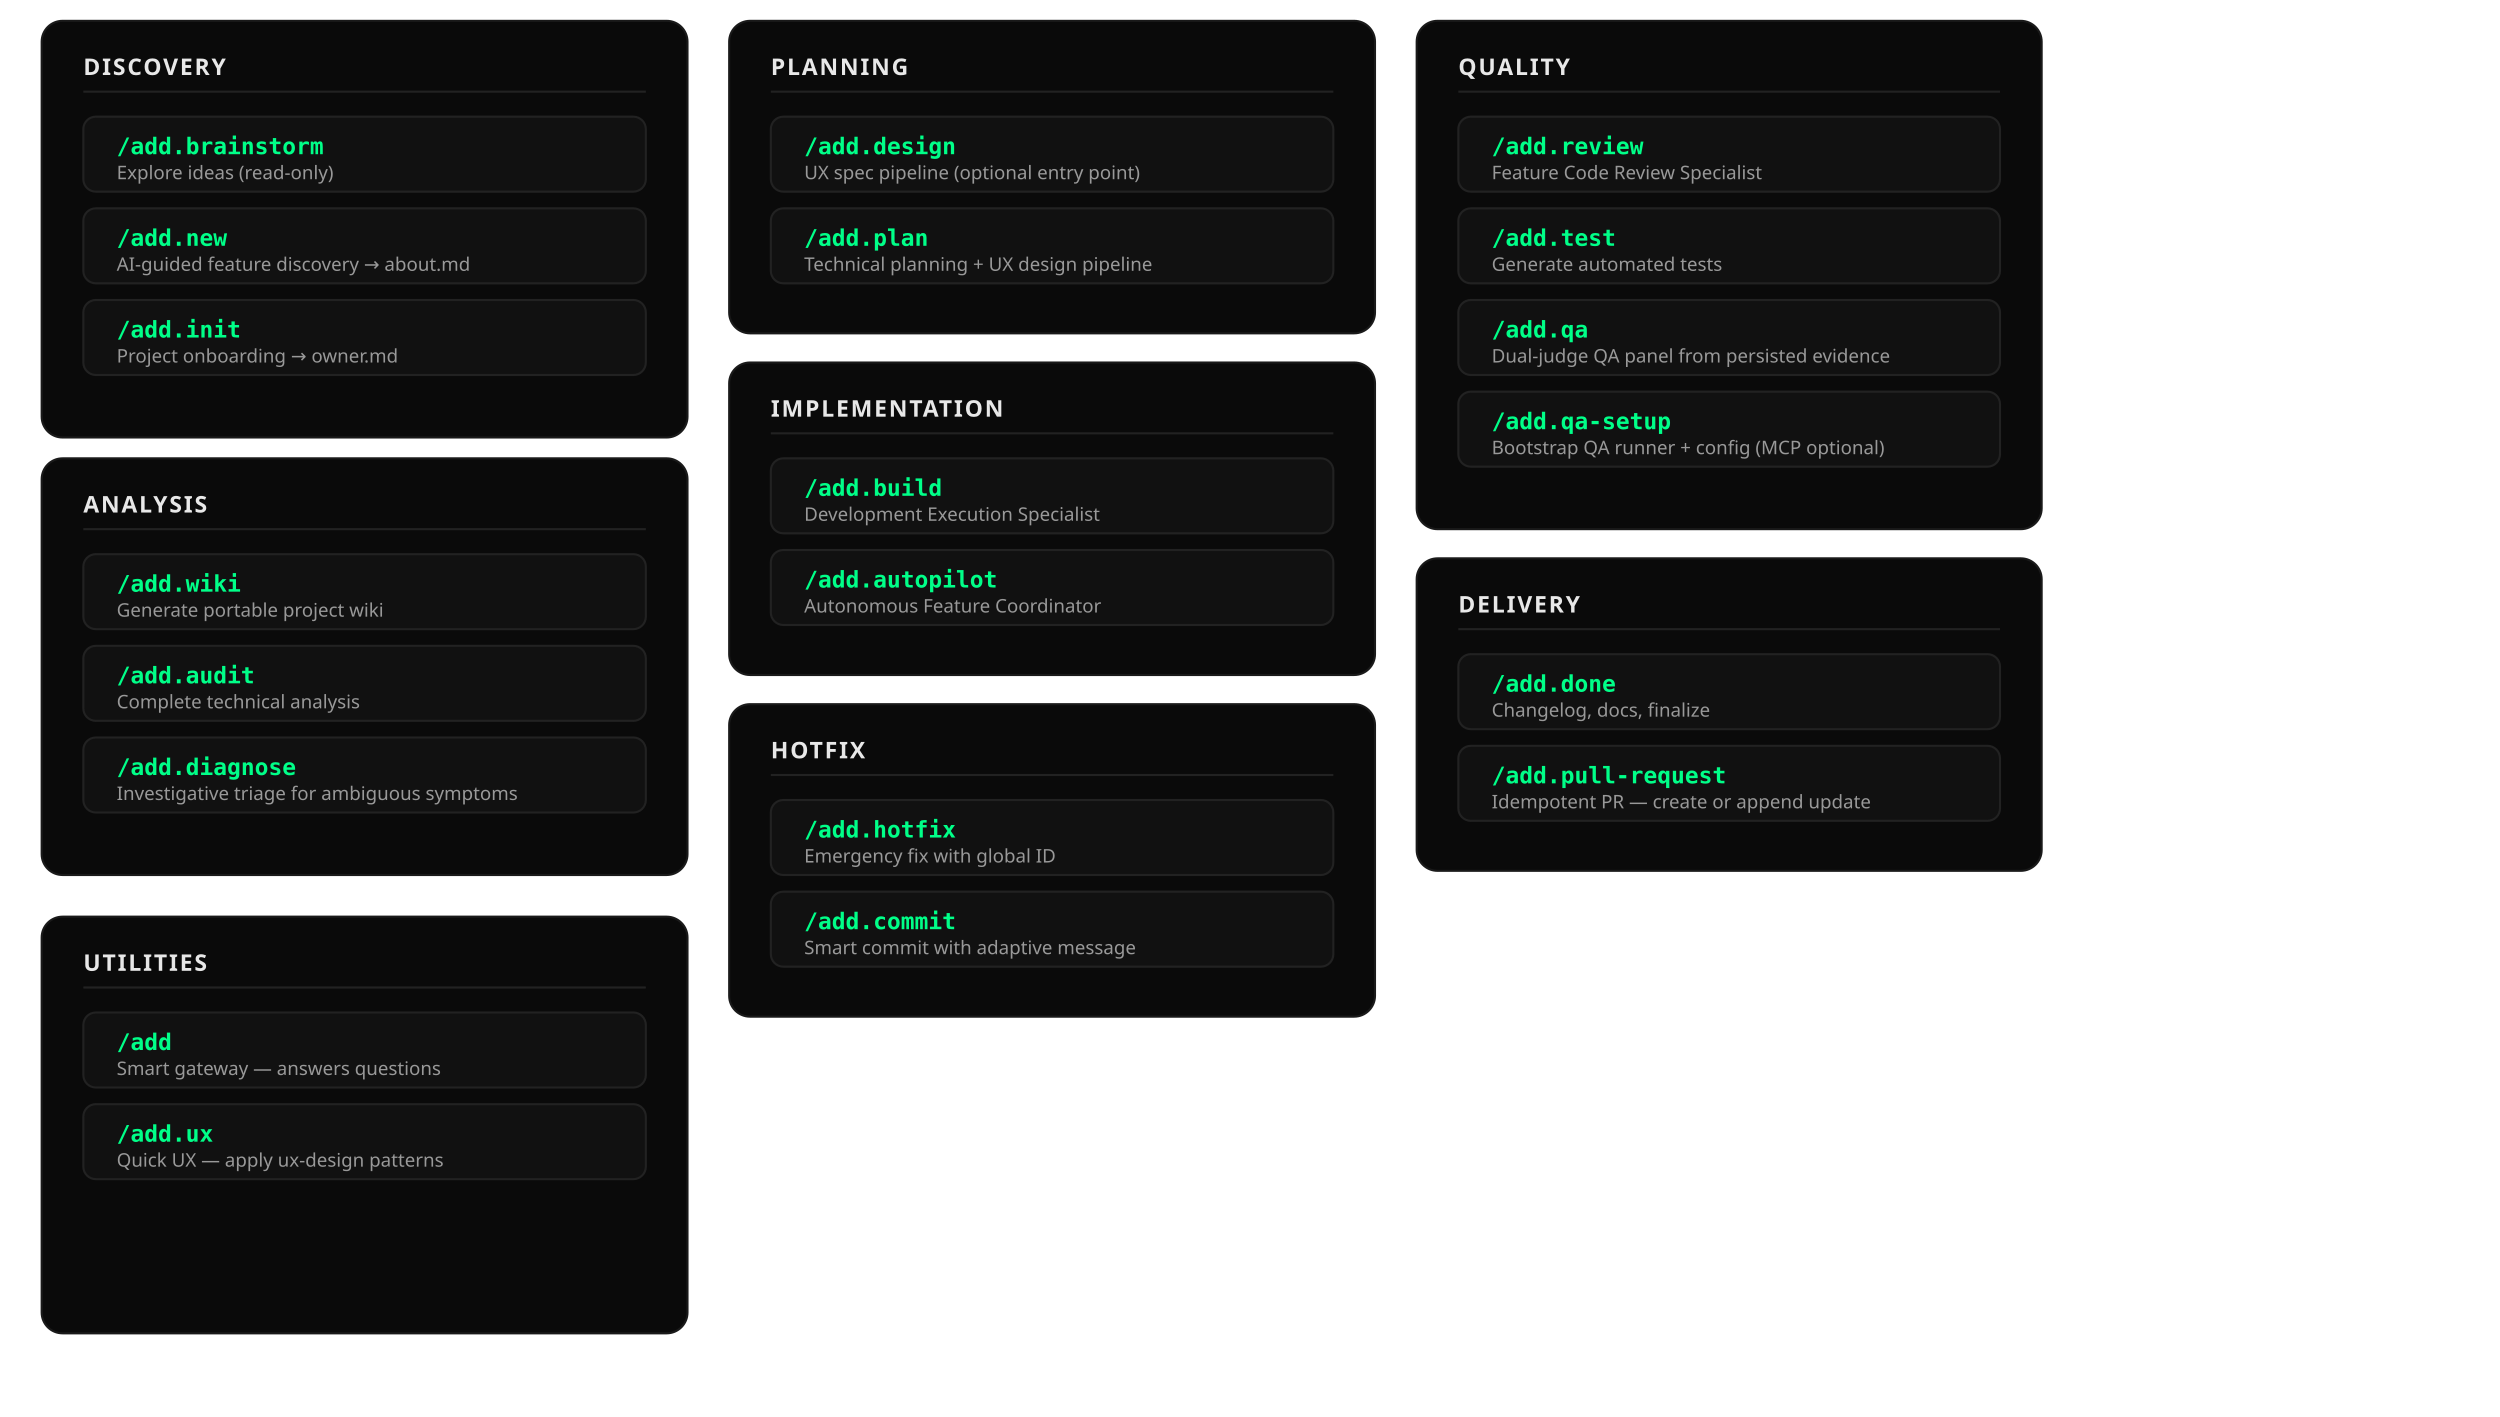
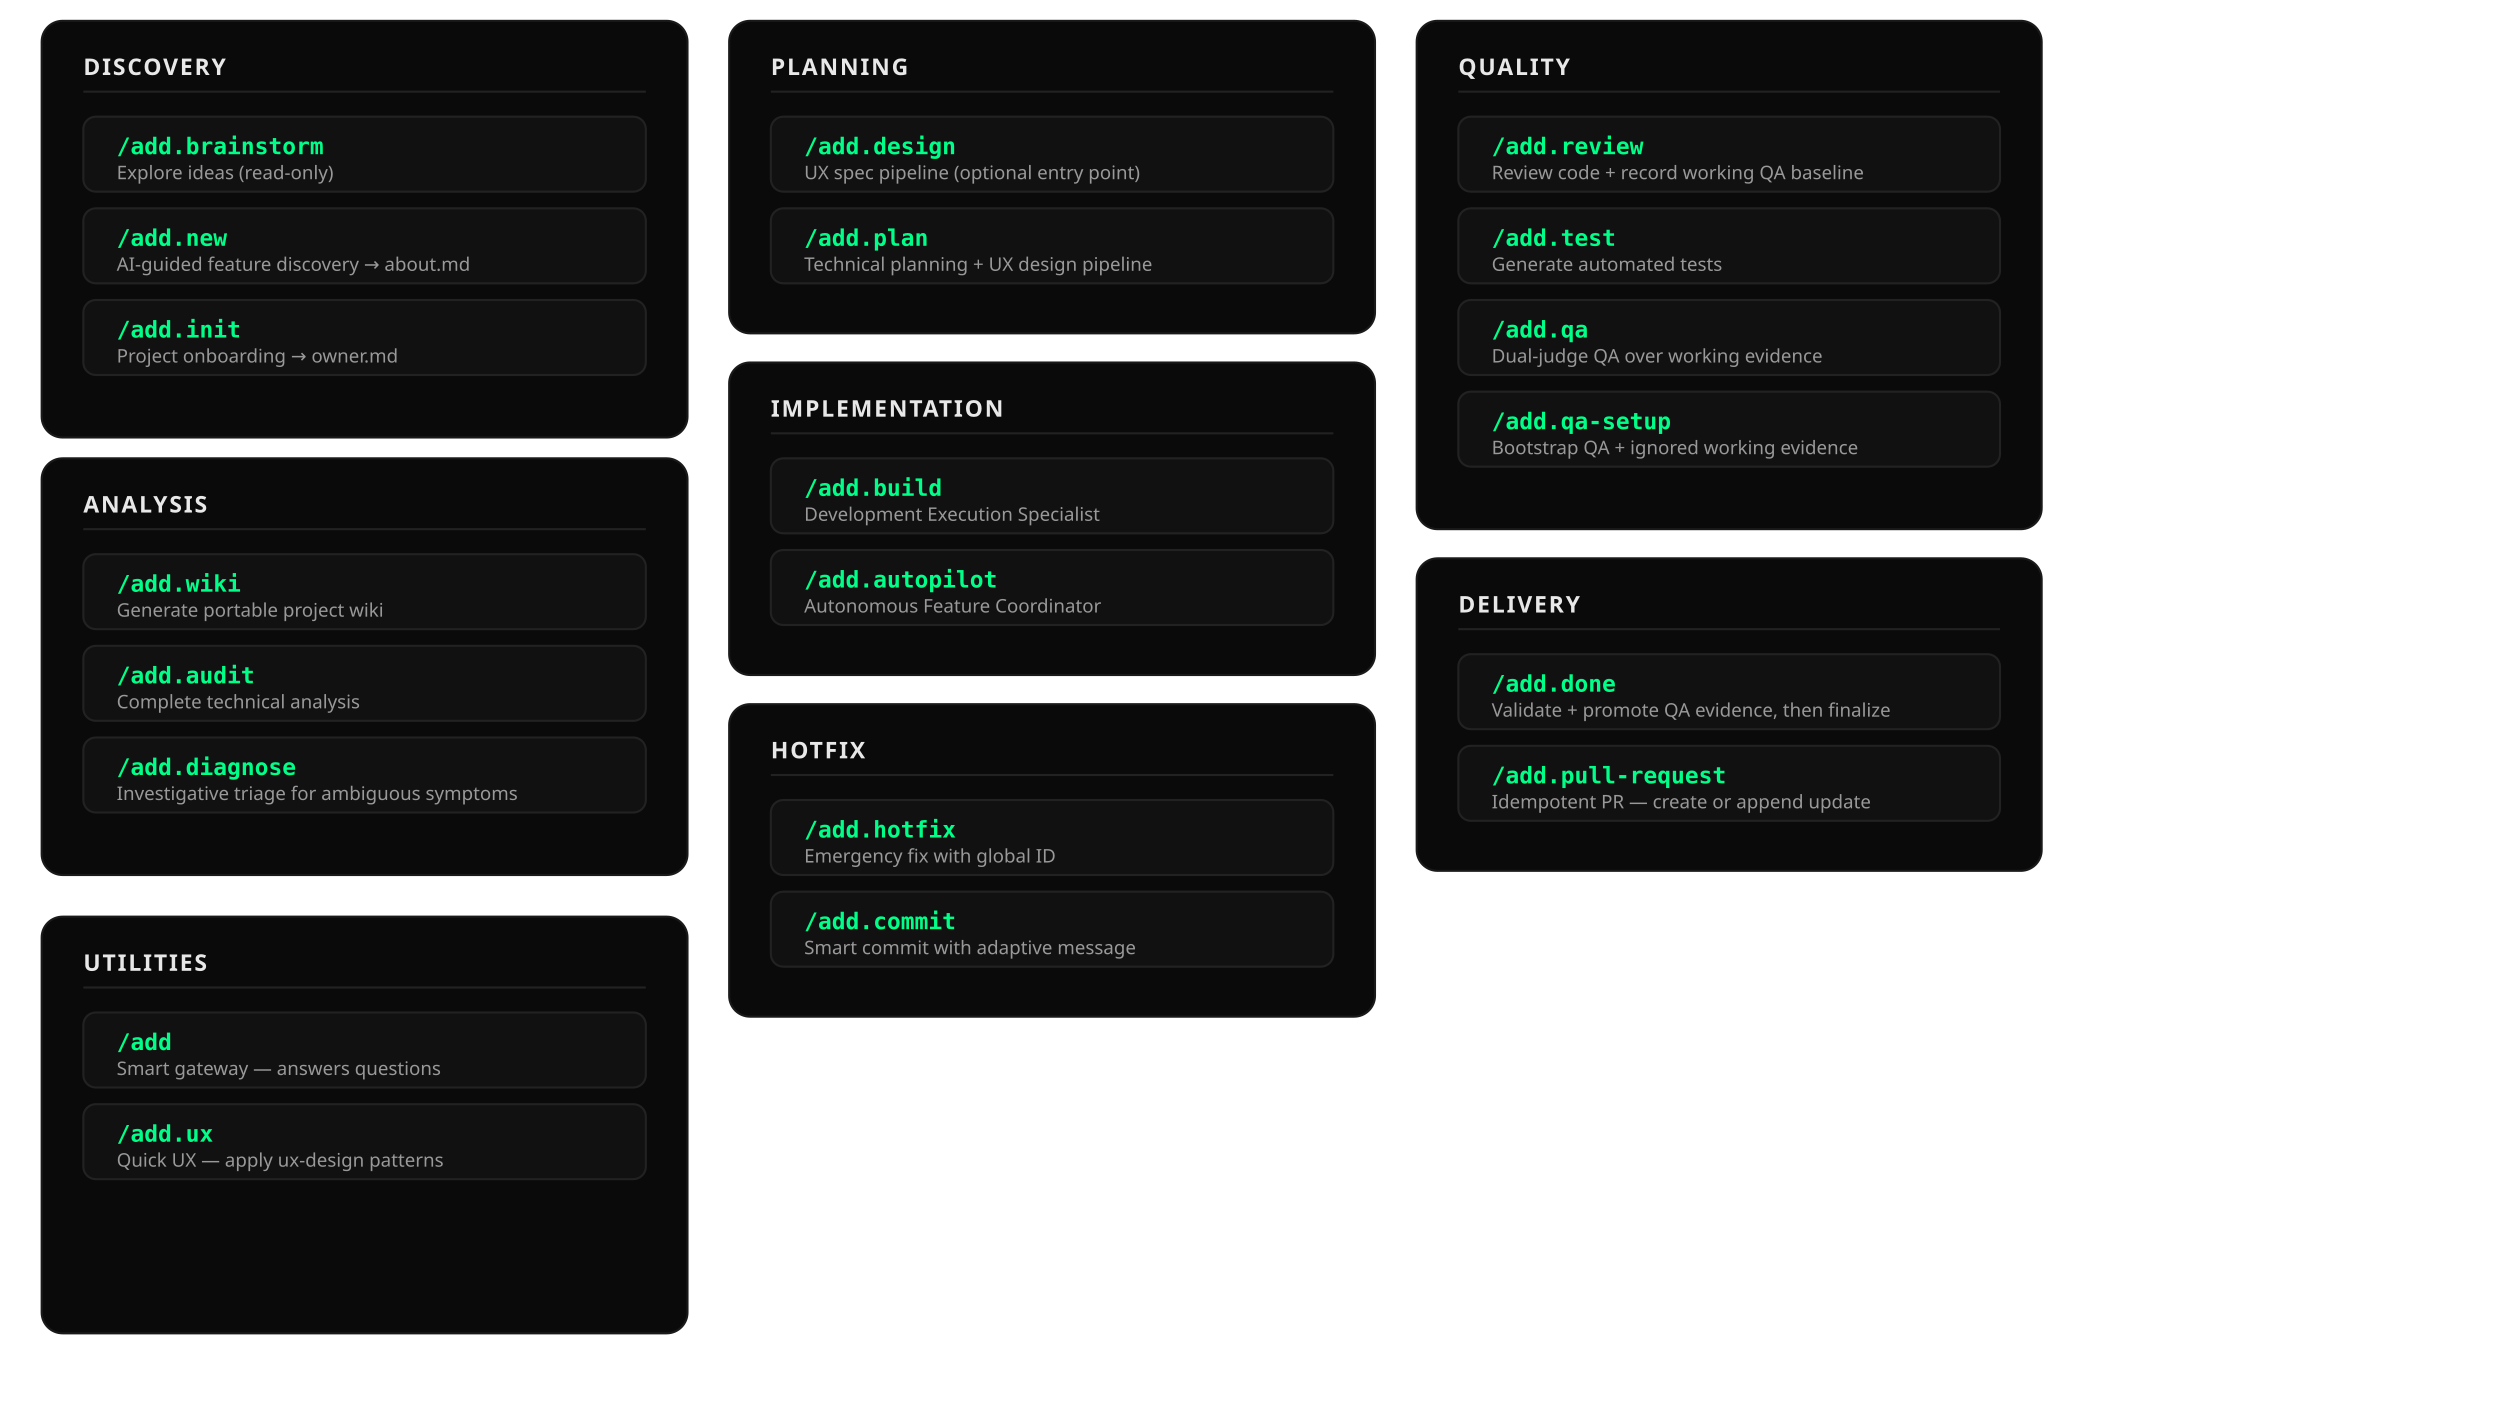
<svg xmlns="http://www.w3.org/2000/svg" viewBox="0 0 1200 680" fill="none">
  <style>
    .cat-label { fill: #e8e8e8; font-family: 'Syne', sans-serif; font-size: 13px; font-weight: 700; }
    .cat-line { stroke: #222; stroke-width: 1; }
    .cmd-box { fill: #111; stroke: #222; stroke-width: 1; rx: 6; }
    .cmd-name { fill: #00ff88; font-family: 'JetBrains Mono', monospace; font-size: 11px; font-weight: 600; }
    .cmd-desc { fill: #999; font-family: 'Outfit', sans-serif; font-size: 9px; }
    .group-bg { fill: #0a0a0a; stroke: #1a1a1a; stroke-width: 1; rx: 10; }
    .group-title { fill: #e8e8e8; font-family: 'Syne', sans-serif; font-size: 11px; font-weight: 800; letter-spacing: 0.08em; }
  </style>
  <rect x="20" y="10" width="310" height="200" class="group-bg" />
  <text x="40" y="36" class="group-title">DISCOVERY</text>
  <line x1="40" y1="44" x2="310" y2="44" class="cat-line" />
  <rect x="40" y="56" width="270" height="36" class="cmd-box" />
  <text x="56" y="74" class="cmd-name">/add.brainstorm</text>
  <text x="56" y="86" class="cmd-desc">Explore ideas (read-only)</text>
  <rect x="40" y="100" width="270" height="36" class="cmd-box" />
  <text x="56" y="118" class="cmd-name">/add.new</text>
  <text x="56" y="130" class="cmd-desc">AI-guided feature discovery → about.md</text>
  <rect x="40" y="144" width="270" height="36" class="cmd-box" />
  <text x="56" y="162" class="cmd-name">/add.init</text>
  <text x="56" y="174" class="cmd-desc">Project onboarding → owner.md</text>
  <rect x="20" y="220" width="310" height="200" class="group-bg" />
  <text x="40" y="246" class="group-title">ANALYSIS</text>
  <line x1="40" y1="254" x2="310" y2="254" class="cat-line" />
  <rect x="40" y="266" width="270" height="36" class="cmd-box" />
  <text x="56" y="284" class="cmd-name">/add.wiki</text>
  <text x="56" y="296" class="cmd-desc">Generate portable project wiki</text>
  <rect x="40" y="310" width="270" height="36" class="cmd-box" />
  <text x="56" y="328" class="cmd-name">/add.audit</text>
  <text x="56" y="340" class="cmd-desc">Complete technical analysis</text>
  <rect x="40" y="354" width="270" height="36" class="cmd-box" />
  <text x="56" y="372" class="cmd-name">/add.diagnose</text>
  <text x="56" y="384" class="cmd-desc">Investigative triage for ambiguous symptoms</text>
  <rect x="350" y="10" width="310" height="150" class="group-bg" />
  <text x="370" y="36" class="group-title">PLANNING</text>
  <line x1="370" y1="44" x2="640" y2="44" class="cat-line" />
  <rect x="370" y="56" width="270" height="36" class="cmd-box" />
  <text x="386" y="74" class="cmd-name">/add.design</text>
  <text x="386" y="86" class="cmd-desc">UX spec pipeline (optional entry point)</text>
  <rect x="370" y="100" width="270" height="36" class="cmd-box" />
  <text x="386" y="118" class="cmd-name">/add.plan</text>
  <text x="386" y="130" class="cmd-desc">Technical planning + UX design pipeline</text>
  <rect x="350" y="174" width="310" height="150" class="group-bg" />
  <text x="370" y="200" class="group-title">IMPLEMENTATION</text>
  <line x1="370" y1="208" x2="640" y2="208" class="cat-line" />
  <rect x="370" y="220" width="270" height="36" class="cmd-box" />
  <text x="386" y="238" class="cmd-name">/add.build</text>
  <text x="386" y="250" class="cmd-desc">Development Execution Specialist</text>
  <rect x="370" y="264" width="270" height="36" class="cmd-box" />
  <text x="386" y="282" class="cmd-name">/add.autopilot</text>
  <text x="386" y="294" class="cmd-desc">Autonomous Feature Coordinator</text>
  <rect x="350" y="338" width="310" height="150" class="group-bg" />
  <text x="370" y="364" class="group-title">HOTFIX</text>
  <line x1="370" y1="372" x2="640" y2="372" class="cat-line" />
  <rect x="370" y="384" width="270" height="36" class="cmd-box" />
  <text x="386" y="402" class="cmd-name">/add.hotfix</text>
  <text x="386" y="414" class="cmd-desc">Emergency fix with global ID</text>
  <rect x="370" y="428" width="270" height="36" class="cmd-box" />
  <text x="386" y="446" class="cmd-name">/add.commit</text>
  <text x="386" y="458" class="cmd-desc">Smart commit with adaptive message</text>
  <rect x="680" y="10" width="300" height="244" class="group-bg" />
  <text x="700" y="36" class="group-title">QUALITY</text>
  <line x1="700" y1="44" x2="960" y2="44" class="cat-line" />
  <rect x="700" y="56" width="260" height="36" class="cmd-box" />
  <text x="716" y="74" class="cmd-name">/add.review</text>
-   <text x="716" y="86" class="cmd-desc">Feature Code Review Specialist</text>
+   <text x="716" y="86" class="cmd-desc">Review code + record working QA baseline</text>
  <rect x="700" y="100" width="260" height="36" class="cmd-box" />
  <text x="716" y="118" class="cmd-name">/add.test</text>
  <text x="716" y="130" class="cmd-desc">Generate automated tests</text>
  <rect x="700" y="144" width="260" height="36" class="cmd-box" />
  <text x="716" y="162" class="cmd-name">/add.qa</text>
-   <text x="716" y="174" class="cmd-desc">Dual-judge QA panel from persisted evidence</text>
+   <text x="716" y="174" class="cmd-desc">Dual-judge QA over working evidence</text>
  <rect x="700" y="188" width="260" height="36" class="cmd-box" />
  <text x="716" y="206" class="cmd-name">/add.qa-setup</text>
-   <text x="716" y="218" class="cmd-desc">Bootstrap QA runner + config (MCP optional)</text>
+   <text x="716" y="218" class="cmd-desc">Bootstrap QA + ignored working evidence</text>
  <rect x="680" y="268" width="300" height="150" class="group-bg" />
  <text x="700" y="294" class="group-title">DELIVERY</text>
  <line x1="700" y1="302" x2="960" y2="302" class="cat-line" />
  <rect x="700" y="314" width="260" height="36" class="cmd-box" />
  <text x="716" y="332" class="cmd-name">/add.done</text>
-   <text x="716" y="344" class="cmd-desc">Changelog, docs, finalize</text>
+   <text x="716" y="344" class="cmd-desc">Validate + promote QA evidence, then finalize</text>
  <rect x="700" y="358" width="260" height="36" class="cmd-box" />
  <text x="716" y="376" class="cmd-name">/add.pull-request</text>
  <text x="716" y="388" class="cmd-desc">Idempotent PR — create or append update</text>
  <rect x="20" y="440" width="310" height="200" class="group-bg" />
  <text x="40" y="466" class="group-title">UTILITIES</text>
  <line x1="40" y1="474" x2="310" y2="474" class="cat-line" />
  <rect x="40" y="486" width="270" height="36" class="cmd-box" />
  <text x="56" y="504" class="cmd-name">/add</text>
  <text x="56" y="516" class="cmd-desc">Smart gateway — answers questions</text>
  <rect x="40" y="530" width="270" height="36" class="cmd-box" />
  <text x="56" y="548" class="cmd-name">/add.ux</text>
  <text x="56" y="560" class="cmd-desc">Quick UX — apply ux-design patterns</text>
</svg>
